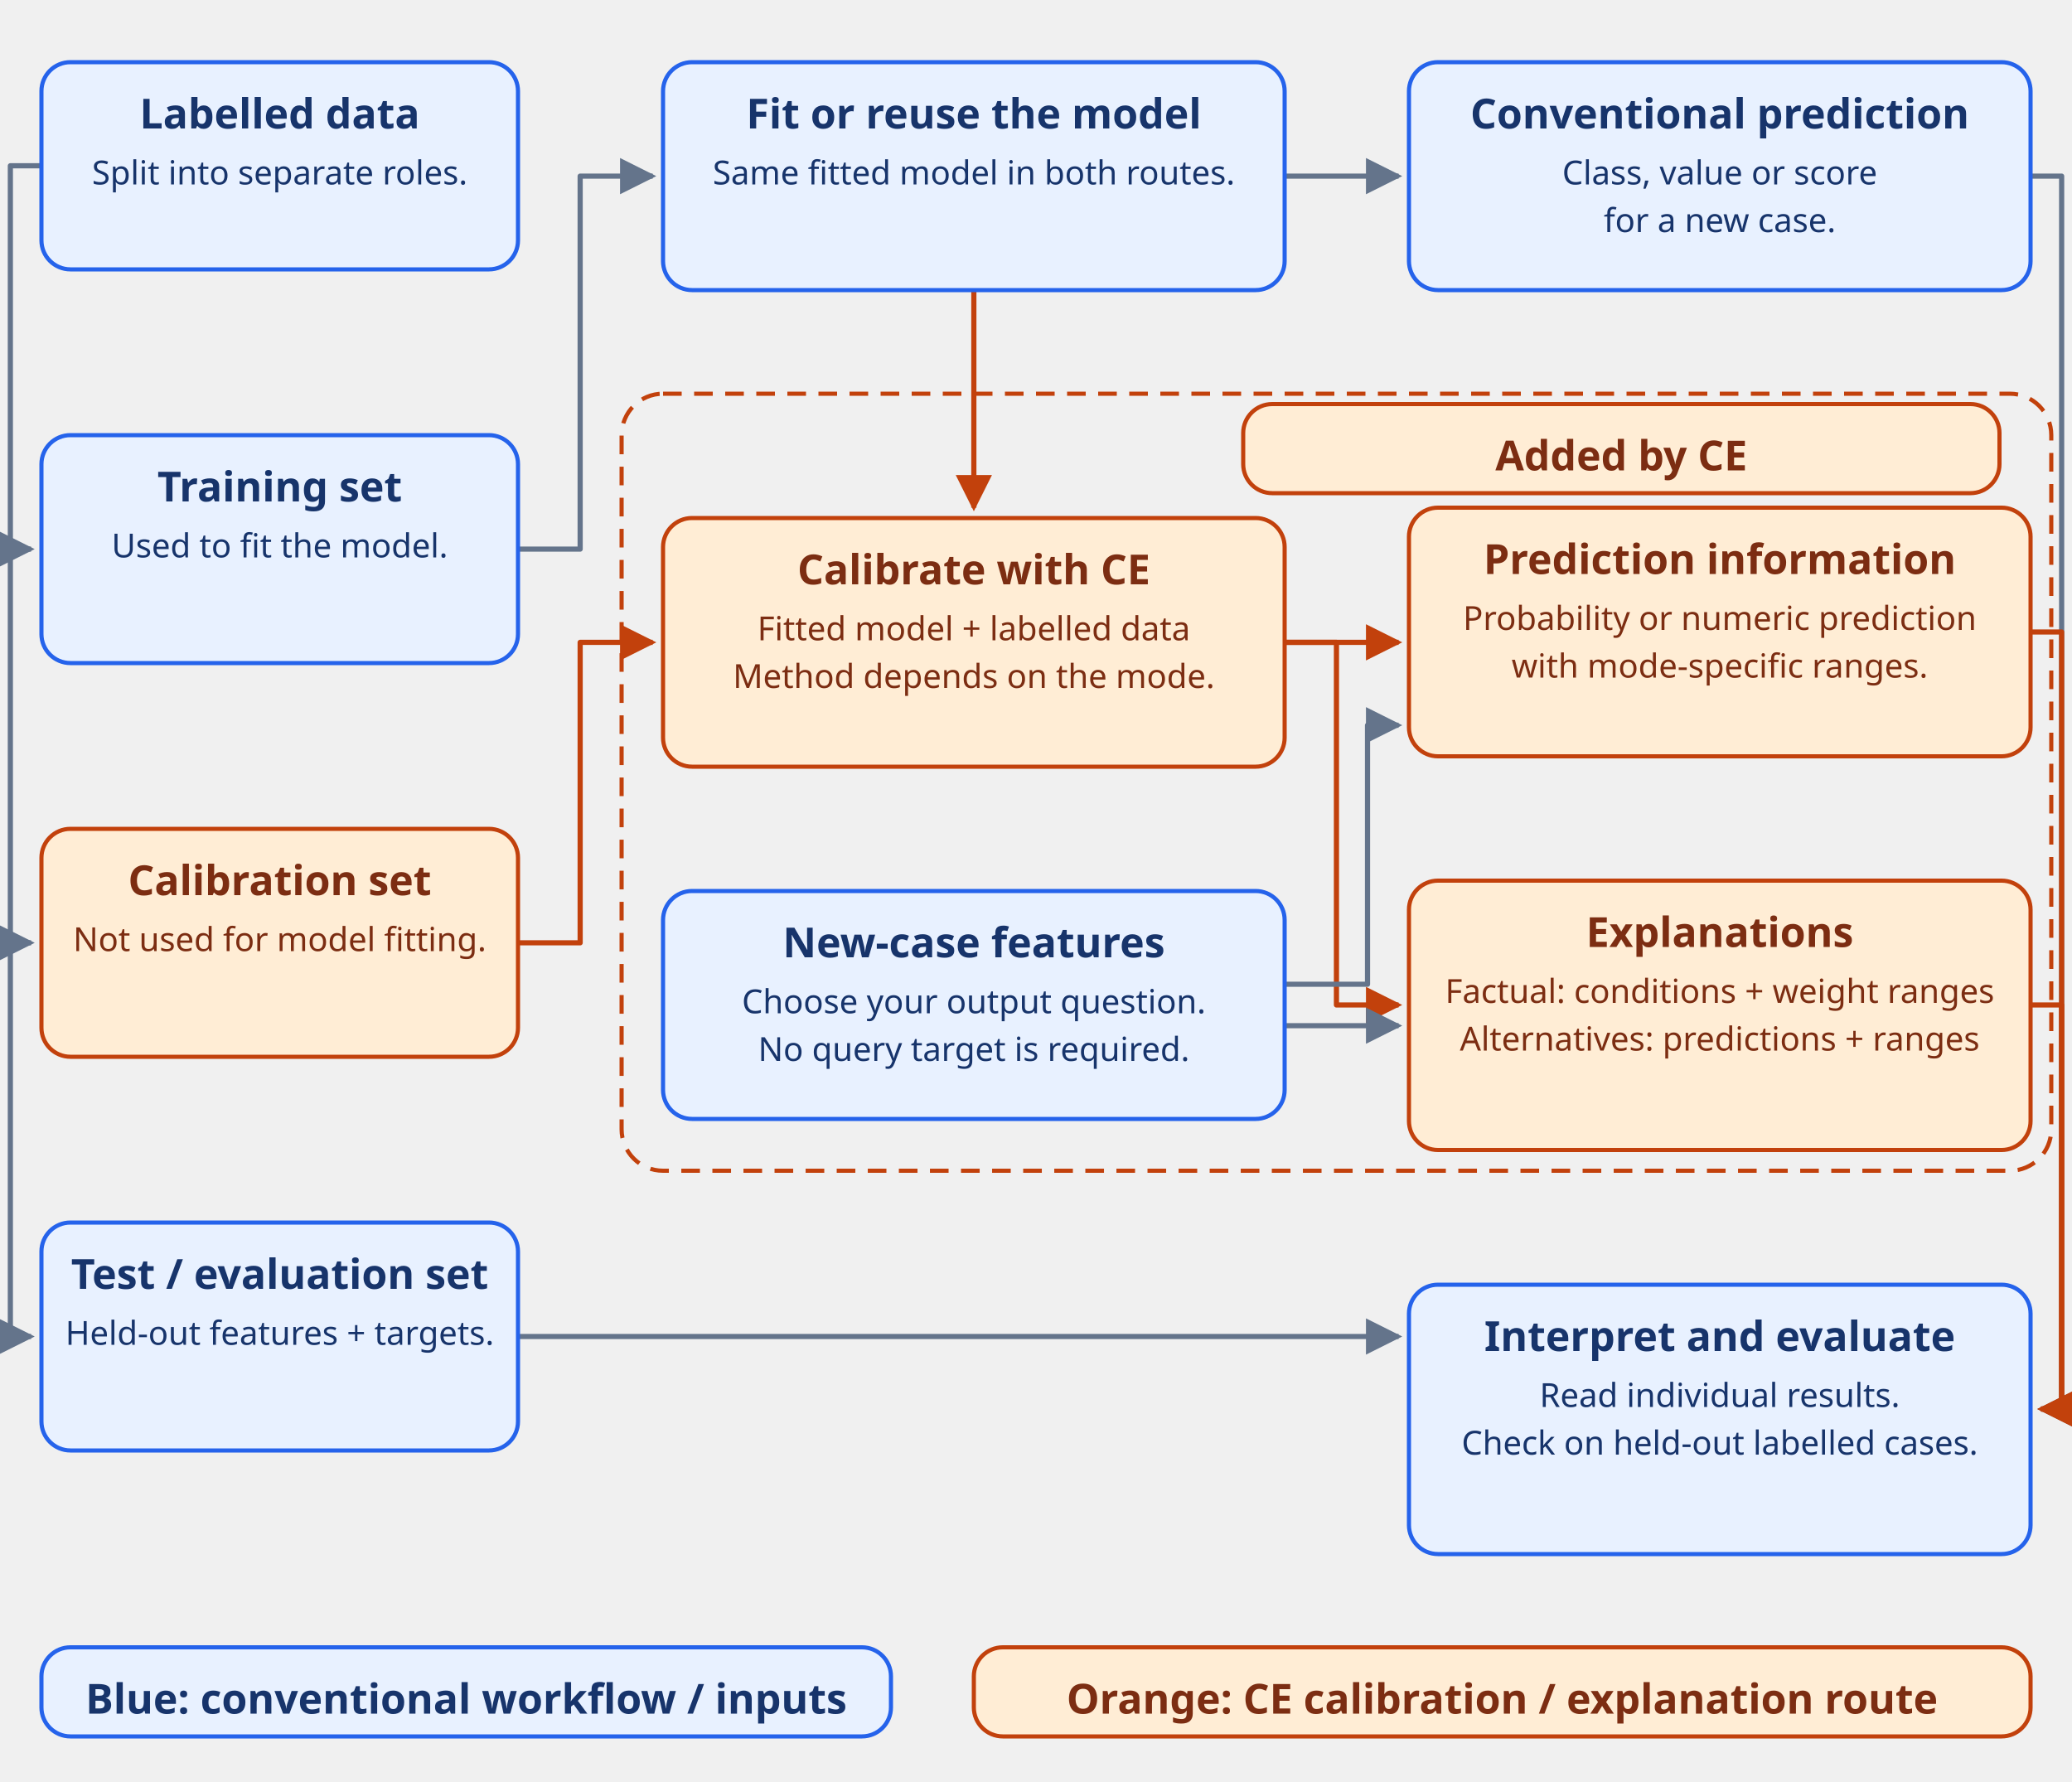
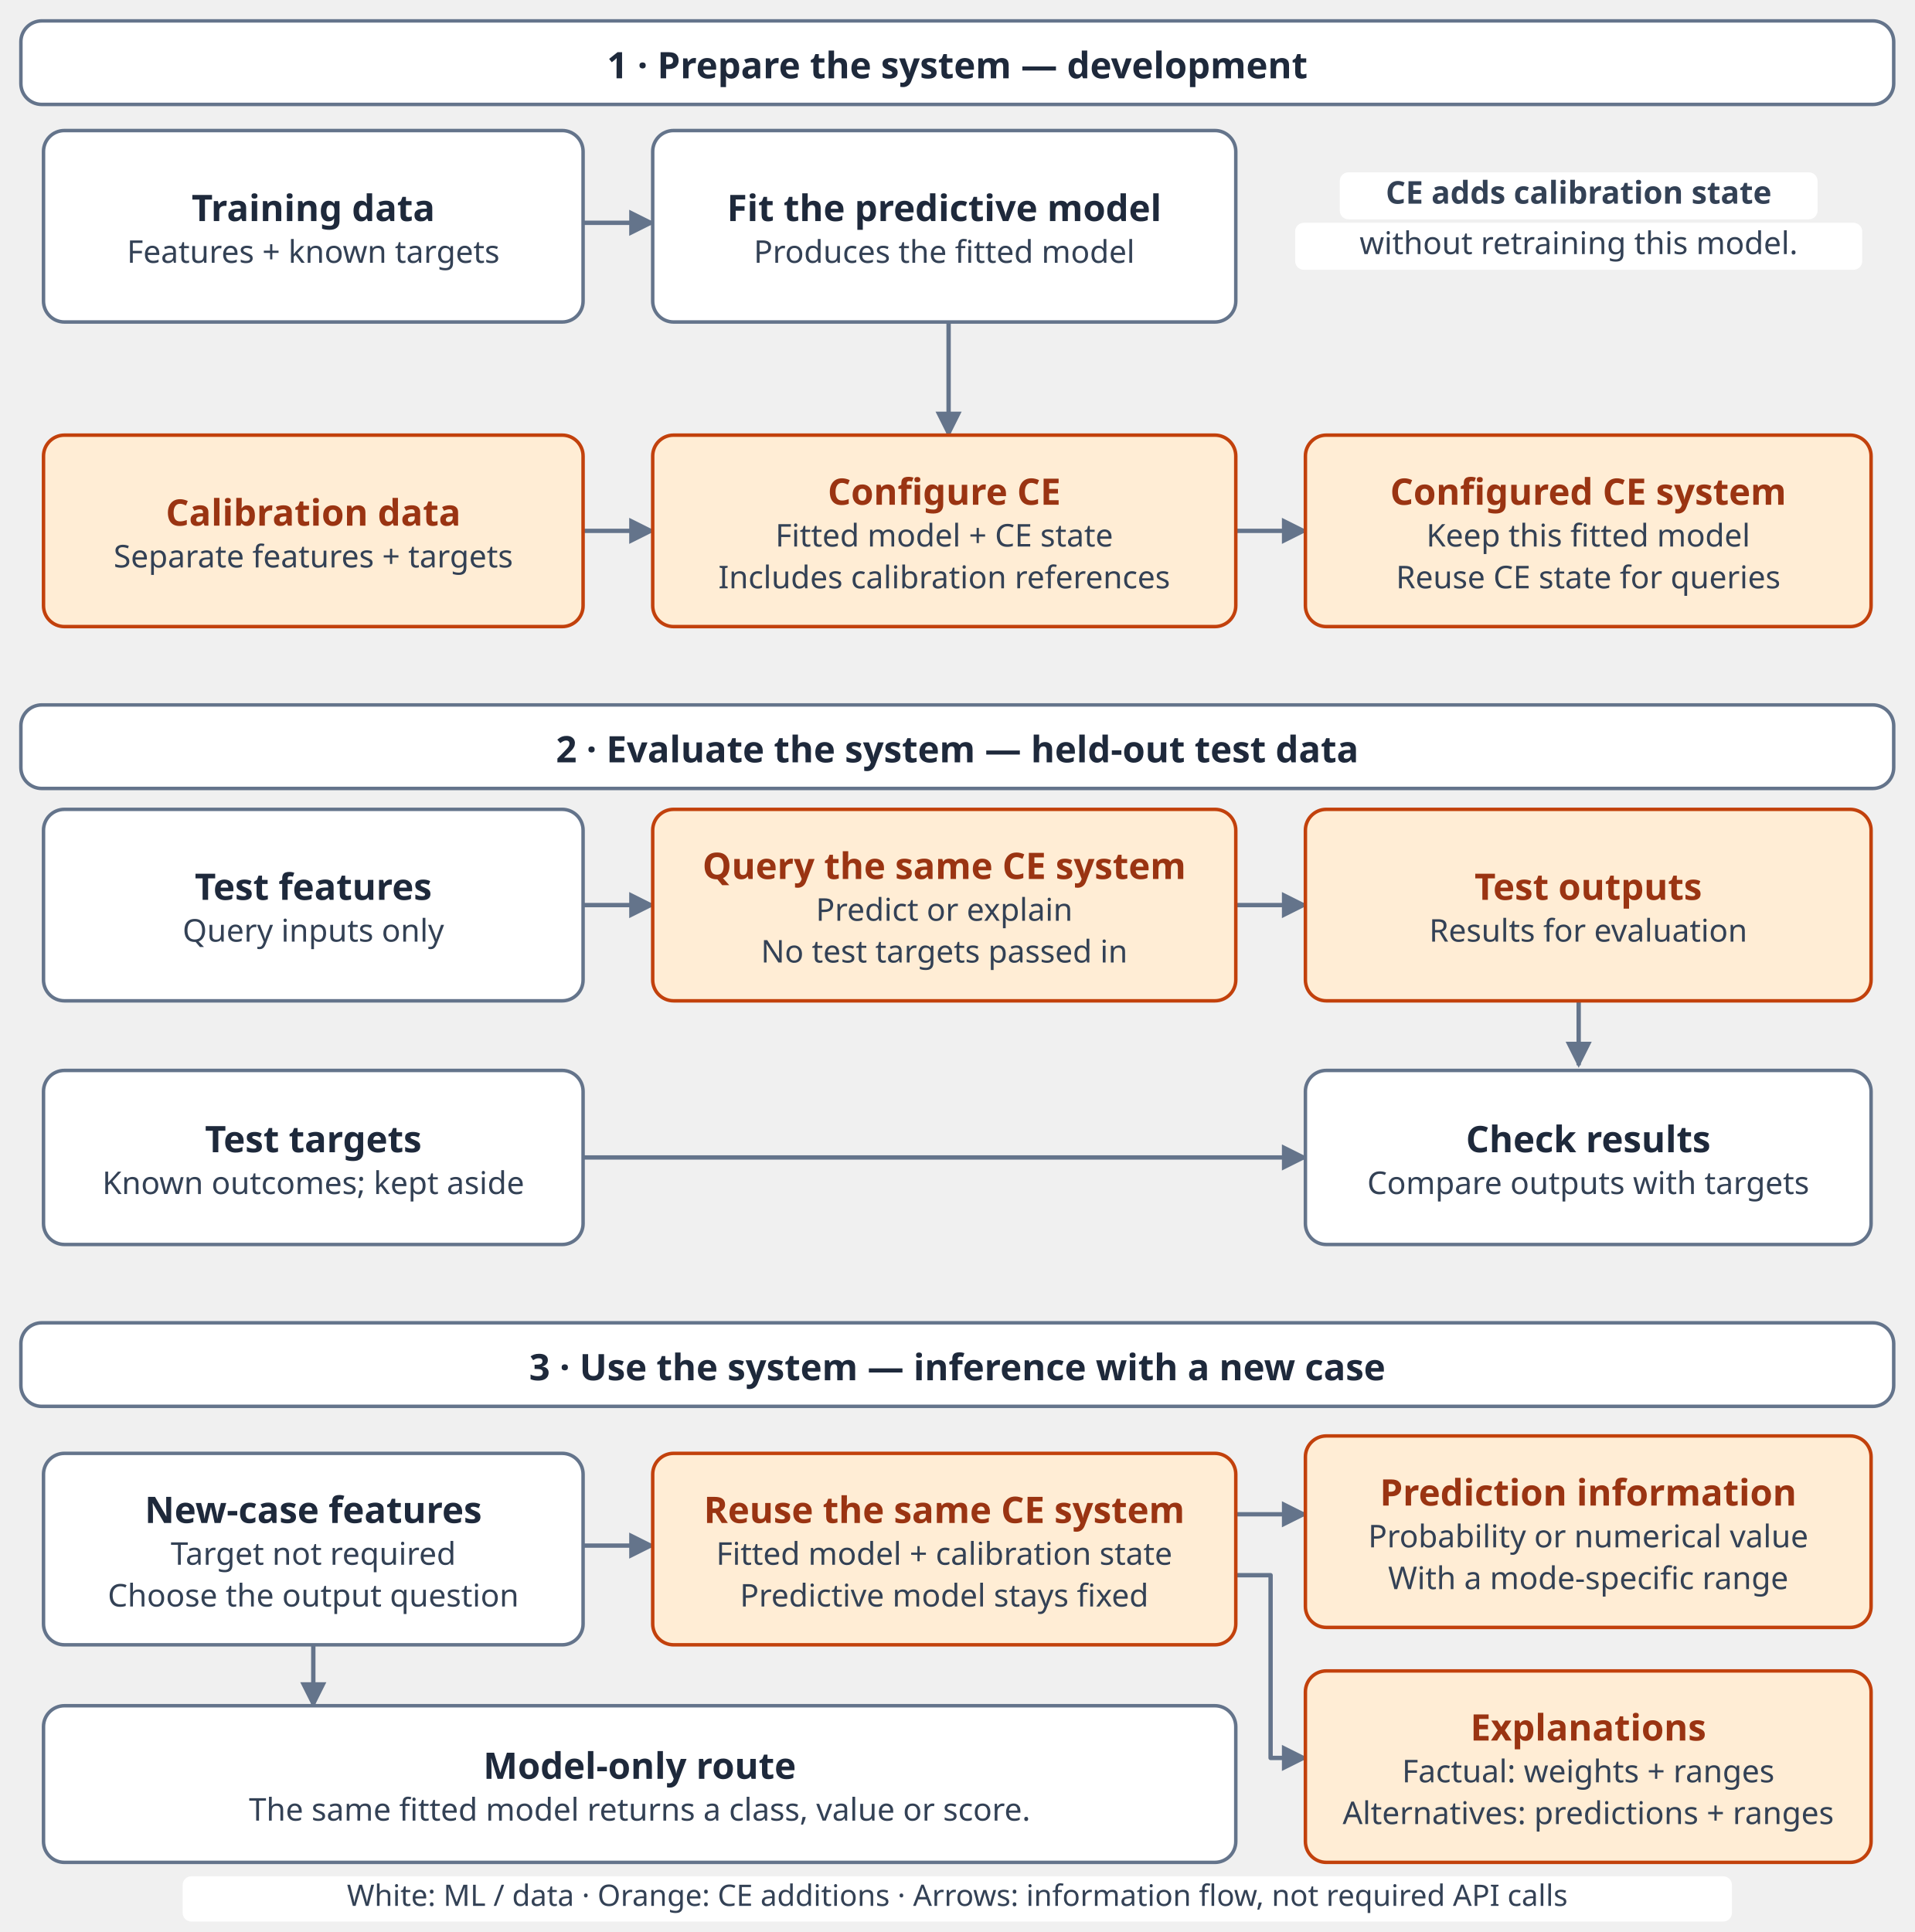
- <svg xmlns="http://www.w3.org/2000/svg" viewBox="0 0 1000 860" role="img" aria-labelledby="title desc">
+ <svg xmlns="http://www.w3.org/2000/svg" viewBox="0 0 1100 1110" role="img" aria-labelledby="title desc">
  <defs>
-     <marker id="b" viewBox="0 0 10 10" refX="9" refY="5" markerWidth="7" markerHeight="7" orient="auto">
+     <marker id="arrow" viewBox="0 0 10 10" refX="9" refY="5" markerWidth="6" markerHeight="6" orient="auto">
      <path d="M0 0L10 5L0 10Z" fill="#64748b" />
    </marker>
-     <marker id="o" viewBox="0 0 10 10" refX="9" refY="5" markerWidth="7" markerHeight="7" orient="auto">
-       <path d="M0 0L10 5L0 10Z" fill="#c2410c" />
-     </marker>
  </defs>
-   <rect x="300" y="190" width="690" height="375" rx="20" fill="none" stroke="#c2410c" stroke-width="2" stroke-dasharray="9 6" />
-   <path d="M20 80H5V265H15" fill="none" stroke="#64748b" stroke-width="2.5" stroke-linejoin="round" marker-end="url(#b)" />
-   <path d="M5 265V455H15" fill="none" stroke="#64748b" stroke-width="2.5" stroke-linejoin="round" marker-end="url(#b)" />
-   <path d="M5 455V645H15" fill="none" stroke="#64748b" stroke-width="2.5" stroke-linejoin="round" marker-end="url(#b)" />
-   <path d="M250 265H280V85H315" fill="none" stroke="#64748b" stroke-width="2.5" stroke-linejoin="round" marker-end="url(#b)" />
-   <path d="M620 85H675" fill="none" stroke="#64748b" stroke-width="2.5" stroke-linejoin="round" marker-end="url(#b)" />
-   <path d="M470 140V245" fill="none" stroke="#c2410c" stroke-width="2.5" stroke-linejoin="round" marker-end="url(#o)" />
-   <path d="M250 455H280V310H315" fill="none" stroke="#c2410c" stroke-width="2.5" stroke-linejoin="round" marker-end="url(#o)" />
-   <path d="M620 310H675" fill="none" stroke="#c2410c" stroke-width="2.5" stroke-linejoin="round" marker-end="url(#o)" />
-   <path d="M620 310H645V485H675" fill="none" stroke="#c2410c" stroke-width="2.5" stroke-linejoin="round" marker-end="url(#o)" />
-   <path d="M620 475H660V350H675" fill="none" stroke="#64748b" stroke-width="2.5" stroke-linejoin="round" marker-end="url(#b)" />
-   <path d="M620 495H675" fill="none" stroke="#64748b" stroke-width="2.5" stroke-linejoin="round" marker-end="url(#b)" />
-   <path d="M250 645H675" fill="none" stroke="#64748b" stroke-width="2.5" stroke-linejoin="round" marker-end="url(#b)" />
-   <path d="M980 85H995V680H985" fill="none" stroke="#64748b" stroke-width="2.5" stroke-linejoin="round" marker-end="url(#b)" />
-   <path d="M980 305H995V680H985" fill="none" stroke="#c2410c" stroke-width="2.5" stroke-linejoin="round" marker-end="url(#o)" />
-   <path d="M980 485H995V680H985" fill="none" stroke="#c2410c" stroke-width="2.5" stroke-linejoin="round" marker-end="url(#o)" />
-   <rect x="20" y="30" width="230" height="100" rx="14" fill="#e8f1ff" stroke="#2563eb" stroke-width="2" />
-   <text x="135.0" y="62" text-anchor="middle" font-family="sans-serif" font-size="20" font-weight="bold" fill="#17346b">Labelled data</text>
-   <text x="135.0" y="89" text-anchor="middle" font-family="sans-serif" font-size="16" font-weight="normal" fill="#17346b">Split into separate roles.</text>
-   <rect x="20" y="210" width="230" height="110" rx="14" fill="#e8f1ff" stroke="#2563eb" stroke-width="2" />
-   <text x="135.0" y="242" text-anchor="middle" font-family="sans-serif" font-size="20" font-weight="bold" fill="#17346b">Training set</text>
-   <text x="135.0" y="269" text-anchor="middle" font-family="sans-serif" font-size="16" font-weight="normal" fill="#17346b">Used to fit the model.</text>
-   <rect x="20" y="400" width="230" height="110" rx="14" fill="#ffedd5" stroke="#c2410c" stroke-width="2" />
-   <text x="135.0" y="432" text-anchor="middle" font-family="sans-serif" font-size="20" font-weight="bold" fill="#7c2d12">Calibration set</text>
-   <text x="135.0" y="459" text-anchor="middle" font-family="sans-serif" font-size="16" font-weight="normal" fill="#7c2d12">Not used for model fitting.</text>
-   <rect x="20" y="590" width="230" height="110" rx="14" fill="#e8f1ff" stroke="#2563eb" stroke-width="2" />
-   <text x="135.0" y="622" text-anchor="middle" font-family="sans-serif" font-size="20" font-weight="bold" fill="#17346b">Test / evaluation set</text>
-   <text x="135.0" y="649" text-anchor="middle" font-family="sans-serif" font-size="16" font-weight="normal" fill="#17346b">Held-out features + targets.</text>
-   <rect x="320" y="30" width="300" height="110" rx="14" fill="#e8f1ff" stroke="#2563eb" stroke-width="2" />
-   <text x="470.0" y="62" text-anchor="middle" font-family="sans-serif" font-size="20" font-weight="bold" fill="#17346b">Fit or reuse the model</text>
-   <text x="470.0" y="89" text-anchor="middle" font-family="sans-serif" font-size="16" font-weight="normal" fill="#17346b">Same fitted model in both routes.</text>
-   <rect x="680" y="30" width="300" height="110" rx="14" fill="#e8f1ff" stroke="#2563eb" stroke-width="2" />
-   <text x="830.0" y="62" text-anchor="middle" font-family="sans-serif" font-size="20" font-weight="bold" fill="#17346b">Conventional prediction</text>
-   <text x="830.0" y="89" text-anchor="middle" font-family="sans-serif" font-size="16" font-weight="normal" fill="#17346b">Class, value or score</text>
-   <text x="830.0" y="112" text-anchor="middle" font-family="sans-serif" font-size="16" font-weight="normal" fill="#17346b">for a new case.</text>
-   <rect x="320" y="250" width="300" height="120" rx="14" fill="#ffedd5" stroke="#c2410c" stroke-width="2" />
-   <text x="470.0" y="282" text-anchor="middle" font-family="sans-serif" font-size="20" font-weight="bold" fill="#7c2d12">Calibrate with CE</text>
-   <text x="470.0" y="309" text-anchor="middle" font-family="sans-serif" font-size="16" font-weight="normal" fill="#7c2d12">Fitted model + labelled data</text>
-   <text x="470.0" y="332" text-anchor="middle" font-family="sans-serif" font-size="16" font-weight="normal" fill="#7c2d12">Method depends on the mode.</text>
-   <rect x="320" y="430" width="300" height="110" rx="14" fill="#e8f1ff" stroke="#2563eb" stroke-width="2" />
-   <text x="470.0" y="462" text-anchor="middle" font-family="sans-serif" font-size="20" font-weight="bold" fill="#17346b">New-case features</text>
-   <text x="470.0" y="489" text-anchor="middle" font-family="sans-serif" font-size="16" font-weight="normal" fill="#17346b">Choose your output question.</text>
-   <text x="470.0" y="512" text-anchor="middle" font-family="sans-serif" font-size="16" font-weight="normal" fill="#17346b">No query target is required.</text>
-   <rect x="680" y="245" width="300" height="120" rx="14" fill="#ffedd5" stroke="#c2410c" stroke-width="2" />
-   <text x="830.0" y="277" text-anchor="middle" font-family="sans-serif" font-size="20" font-weight="bold" fill="#7c2d12">Prediction information</text>
-   <text x="830.0" y="304" text-anchor="middle" font-family="sans-serif" font-size="16" font-weight="normal" fill="#7c2d12">Probability or numeric prediction</text>
-   <text x="830.0" y="327" text-anchor="middle" font-family="sans-serif" font-size="16" font-weight="normal" fill="#7c2d12">with mode-specific ranges.</text>
-   <rect x="680" y="425" width="300" height="130" rx="14" fill="#ffedd5" stroke="#c2410c" stroke-width="2" />
-   <text x="830.0" y="457" text-anchor="middle" font-family="sans-serif" font-size="20" font-weight="bold" fill="#7c2d12">Explanations</text>
-   <text x="830.0" y="484" text-anchor="middle" font-family="sans-serif" font-size="16" font-weight="normal" fill="#7c2d12">Factual: conditions + weight ranges</text>
-   <text x="830.0" y="507" text-anchor="middle" font-family="sans-serif" font-size="16" font-weight="normal" fill="#7c2d12">Alternatives: predictions + ranges</text>
-   <rect x="680" y="620" width="300" height="130" rx="14" fill="#e8f1ff" stroke="#2563eb" stroke-width="2" />
-   <text x="830.0" y="652" text-anchor="middle" font-family="sans-serif" font-size="20" font-weight="bold" fill="#17346b">Interpret and evaluate</text>
-   <text x="830.0" y="679" text-anchor="middle" font-family="sans-serif" font-size="16" font-weight="normal" fill="#17346b">Read individual results.</text>
-   <text x="830.0" y="702" text-anchor="middle" font-family="sans-serif" font-size="16" font-weight="normal" fill="#17346b">Check on held-out labelled cases.</text>
-   <rect x="600" y="195" width="365" height="43" rx="14" fill="#ffedd5" stroke="#c2410c" stroke-width="2" />
-   <text x="782.5" y="227" text-anchor="middle" font-family="sans-serif" font-size="20" font-weight="bold" fill="#7c2d12">Added by CE</text>
-   <rect x="20" y="795" width="410" height="43" rx="14" fill="#e8f1ff" stroke="#2563eb" stroke-width="2" />
-   <text x="225.0" y="827" text-anchor="middle" font-family="sans-serif" font-size="20" font-weight="bold" fill="#17346b">Blue: conventional workflow / inputs</text>
-   <rect x="470" y="795" width="510" height="43" rx="14" fill="#ffedd5" stroke="#c2410c" stroke-width="2" />
-   <text x="725.0" y="827" text-anchor="middle" font-family="sans-serif" font-size="20" font-weight="bold" fill="#7c2d12">Orange: CE calibration / explanation route</text>
+   <g class="node">
+     <rect x="12" y="12" width="1076" height="48" rx="12" fill="#ffffff" stroke="#64748b" stroke-width="2" />
+     <text x="550.0" y="45.0" text-anchor="middle" font-family="sans-serif" font-size="21" font-weight="700" fill="#1e293b">1 · Prepare the system — development</text>
+   </g>
+   <path d="M335 128H375" fill="none" stroke="#64748b" stroke-width="2.5" stroke-linejoin="round" marker-end="url(#arrow)" />
+   <path d="M545 185V250" fill="none" stroke="#64748b" stroke-width="2.5" stroke-linejoin="round" marker-end="url(#arrow)" />
+   <path d="M335 305H375" fill="none" stroke="#64748b" stroke-width="2.5" stroke-linejoin="round" marker-end="url(#arrow)" />
+   <path d="M710 305H750" fill="none" stroke="#64748b" stroke-width="2.5" stroke-linejoin="round" marker-end="url(#arrow)" />
+   <g class="node">
+     <rect x="25" y="75" width="310" height="110" rx="12" fill="#ffffff" stroke="#64748b" stroke-width="2" />
+     <text x="180.0" y="127.0" text-anchor="middle" font-family="sans-serif" font-size="21" font-weight="700" fill="#1e293b">Training data</text>
+     <text x="180.0" y="151.0" text-anchor="middle" font-family="sans-serif" font-size="18" font-weight="400" fill="#334155">Features + known targets</text>
+   </g>
+   <g class="node">
+     <rect x="375" y="75" width="335" height="110" rx="12" fill="#ffffff" stroke="#64748b" stroke-width="2" />
+     <text x="542.5" y="127.0" text-anchor="middle" font-family="sans-serif" font-size="21" font-weight="700" fill="#1e293b">Fit the predictive model</text>
+     <text x="542.5" y="151.0" text-anchor="middle" font-family="sans-serif" font-size="18" font-weight="400" fill="#334155">Produces the fitted model</text>
+   </g>
+   <g class="node">
+     <rect x="750" y="250" width="325" height="110" rx="12" fill="#ffedd5" stroke="#c2410c" stroke-width="2" />
+     <text x="912.5" y="290.0" text-anchor="middle" font-family="sans-serif" font-size="21" font-weight="700" fill="#9a3412">Configured CE system</text>
+     <text x="912.5" y="314.0" text-anchor="middle" font-family="sans-serif" font-size="18" font-weight="400" fill="#334155">Keep this fitted model</text>
+     <text x="912.5" y="338.0" text-anchor="middle" font-family="sans-serif" font-size="18" font-weight="400" fill="#334155">Reuse CE state for queries</text>
+   </g>
+   <g class="node">
+     <rect x="25" y="250" width="310" height="110" rx="12" fill="#ffedd5" stroke="#c2410c" stroke-width="2" />
+     <text x="180.0" y="302.0" text-anchor="middle" font-family="sans-serif" font-size="21" font-weight="700" fill="#9a3412">Calibration data</text>
+     <text x="180.0" y="326.0" text-anchor="middle" font-family="sans-serif" font-size="18" font-weight="400" fill="#334155">Separate features + targets</text>
+   </g>
+   <g class="node">
+     <rect x="375" y="250" width="335" height="110" rx="12" fill="#ffedd5" stroke="#c2410c" stroke-width="2" />
+     <text x="542.5" y="290.0" text-anchor="middle" font-family="sans-serif" font-size="21" font-weight="700" fill="#9a3412">Configure CE</text>
+     <text x="542.5" y="314.0" text-anchor="middle" font-family="sans-serif" font-size="18" font-weight="400" fill="#334155">Fitted model + CE state</text>
+     <text x="542.5" y="338.0" text-anchor="middle" font-family="sans-serif" font-size="18" font-weight="400" fill="#334155">Includes calibration references</text>
+   </g>
+   <rect x="769.75" y="99" width="274.5" height="27" rx="5" fill="#ffffff" />
+   <text x="907" y="117" text-anchor="middle" font-family="sans-serif" font-size="18" font-weight="700" fill="#334155">CE adds calibration state</text>
+   <rect x="744.1" y="128" width="325.8" height="27" rx="5" fill="#ffffff" />
+   <text x="907" y="146" text-anchor="middle" font-family="sans-serif" font-size="18" font-weight="400" fill="#334155">without retraining this model.</text>
+   <g class="node">
+     <rect x="12" y="405" width="1076" height="48" rx="12" fill="#ffffff" stroke="#64748b" stroke-width="2" />
+     <text x="550.0" y="438.0" text-anchor="middle" font-family="sans-serif" font-size="21" font-weight="700" fill="#1e293b">2 · Evaluate the system — held-out test data</text>
+   </g>
+   <path d="M335 520H375" fill="none" stroke="#64748b" stroke-width="2.5" stroke-linejoin="round" marker-end="url(#arrow)" />
+   <path d="M710 520H750" fill="none" stroke="#64748b" stroke-width="2.5" stroke-linejoin="round" marker-end="url(#arrow)" />
+   <path d="M907 575V612" fill="none" stroke="#64748b" stroke-width="2.5" stroke-linejoin="round" marker-end="url(#arrow)" />
+   <path d="M335 665H750" fill="none" stroke="#64748b" stroke-width="2.5" stroke-linejoin="round" marker-end="url(#arrow)" />
+   <g class="node">
+     <rect x="25" y="465" width="310" height="110" rx="12" fill="#ffffff" stroke="#64748b" stroke-width="2" />
+     <text x="180.0" y="517.0" text-anchor="middle" font-family="sans-serif" font-size="21" font-weight="700" fill="#1e293b">Test features</text>
+     <text x="180.0" y="541.0" text-anchor="middle" font-family="sans-serif" font-size="18" font-weight="400" fill="#334155">Query inputs only</text>
+   </g>
+   <g class="node">
+     <rect x="375" y="465" width="335" height="110" rx="12" fill="#ffedd5" stroke="#c2410c" stroke-width="2" />
+     <text x="542.5" y="505.0" text-anchor="middle" font-family="sans-serif" font-size="21" font-weight="700" fill="#9a3412">Query the same CE system</text>
+     <text x="542.5" y="529.0" text-anchor="middle" font-family="sans-serif" font-size="18" font-weight="400" fill="#334155">Predict or explain</text>
+     <text x="542.5" y="553.0" text-anchor="middle" font-family="sans-serif" font-size="18" font-weight="400" fill="#334155">No test targets passed in</text>
+   </g>
+   <g class="node">
+     <rect x="750" y="465" width="325" height="110" rx="12" fill="#ffedd5" stroke="#c2410c" stroke-width="2" />
+     <text x="912.5" y="517.0" text-anchor="middle" font-family="sans-serif" font-size="21" font-weight="700" fill="#9a3412">Test outputs</text>
+     <text x="912.5" y="541.0" text-anchor="middle" font-family="sans-serif" font-size="18" font-weight="400" fill="#334155">Results for evaluation</text>
+   </g>
+   <g class="node">
+     <rect x="25" y="615" width="310" height="100" rx="12" fill="#ffffff" stroke="#64748b" stroke-width="2" />
+     <text x="180.0" y="662.0" text-anchor="middle" font-family="sans-serif" font-size="21" font-weight="700" fill="#1e293b">Test targets</text>
+     <text x="180.0" y="686.0" text-anchor="middle" font-family="sans-serif" font-size="18" font-weight="400" fill="#334155">Known outcomes; kept aside</text>
+   </g>
+   <g class="node">
+     <rect x="750" y="615" width="325" height="100" rx="12" fill="#ffffff" stroke="#64748b" stroke-width="2" />
+     <text x="912.5" y="662.0" text-anchor="middle" font-family="sans-serif" font-size="21" font-weight="700" fill="#1e293b">Check results</text>
+     <text x="912.5" y="686.0" text-anchor="middle" font-family="sans-serif" font-size="18" font-weight="400" fill="#334155">Compare outputs with targets</text>
+   </g>
+   <g class="node">
+     <rect x="12" y="760" width="1076" height="48" rx="12" fill="#ffffff" stroke="#64748b" stroke-width="2" />
+     <text x="550.0" y="793.0" text-anchor="middle" font-family="sans-serif" font-size="21" font-weight="700" fill="#1e293b">3 · Use the system — inference with a new case</text>
+   </g>
+   <path d="M335 888H375" fill="none" stroke="#64748b" stroke-width="2.5" stroke-linejoin="round" marker-end="url(#arrow)" />
+   <path d="M710 870H750" fill="none" stroke="#64748b" stroke-width="2.5" stroke-linejoin="round" marker-end="url(#arrow)" />
+   <path d="M710 905H730V1010H750" fill="none" stroke="#64748b" stroke-width="2.5" stroke-linejoin="round" marker-end="url(#arrow)" />
+   <g class="node">
+     <rect x="25" y="835" width="310" height="110" rx="12" fill="#ffffff" stroke="#64748b" stroke-width="2" />
+     <text x="180.0" y="875.0" text-anchor="middle" font-family="sans-serif" font-size="21" font-weight="700" fill="#1e293b">New-case features</text>
+     <text x="180.0" y="899.0" text-anchor="middle" font-family="sans-serif" font-size="18" font-weight="400" fill="#334155">Target not required</text>
+     <text x="180.0" y="923.0" text-anchor="middle" font-family="sans-serif" font-size="18" font-weight="400" fill="#334155">Choose the output question</text>
+   </g>
+   <g class="node">
+     <rect x="375" y="835" width="335" height="110" rx="12" fill="#ffedd5" stroke="#c2410c" stroke-width="2" />
+     <text x="542.5" y="875.0" text-anchor="middle" font-family="sans-serif" font-size="21" font-weight="700" fill="#9a3412">Reuse the same CE system</text>
+     <text x="542.5" y="899.0" text-anchor="middle" font-family="sans-serif" font-size="18" font-weight="400" fill="#334155">Fitted model + calibration state</text>
+     <text x="542.5" y="923.0" text-anchor="middle" font-family="sans-serif" font-size="18" font-weight="400" fill="#334155">Predictive model stays fixed</text>
+   </g>
+   <g class="node">
+     <rect x="750" y="825" width="325" height="110" rx="12" fill="#ffedd5" stroke="#c2410c" stroke-width="2" />
+     <text x="912.5" y="865.0" text-anchor="middle" font-family="sans-serif" font-size="21" font-weight="700" fill="#9a3412">Prediction information</text>
+     <text x="912.5" y="889.0" text-anchor="middle" font-family="sans-serif" font-size="18" font-weight="400" fill="#334155">Probability or numerical value</text>
+     <text x="912.5" y="913.0" text-anchor="middle" font-family="sans-serif" font-size="18" font-weight="400" fill="#334155">With a mode-specific range</text>
+   </g>
+   <g class="node">
+     <rect x="750" y="960" width="325" height="110" rx="12" fill="#ffedd5" stroke="#c2410c" stroke-width="2" />
+     <text x="912.5" y="1000.0" text-anchor="middle" font-family="sans-serif" font-size="21" font-weight="700" fill="#9a3412">Explanations</text>
+     <text x="912.5" y="1024.0" text-anchor="middle" font-family="sans-serif" font-size="18" font-weight="400" fill="#334155">Factual: weights + ranges</text>
+     <text x="912.5" y="1048.0" text-anchor="middle" font-family="sans-serif" font-size="18" font-weight="400" fill="#334155">Alternatives: predictions + ranges</text>
+   </g>
+   <path d="M180 945V980" fill="none" stroke="#64748b" stroke-width="2.5" stroke-linejoin="round" marker-end="url(#arrow)" />
+   <g class="node">
+     <rect x="25" y="980" width="685" height="90" rx="12" fill="#ffffff" stroke="#64748b" stroke-width="2" />
+     <text x="367.5" y="1022.0" text-anchor="middle" font-family="sans-serif" font-size="21" font-weight="700" fill="#1e293b">Model-only route</text>
+     <text x="367.5" y="1046.0" text-anchor="middle" font-family="sans-serif" font-size="18" font-weight="400" fill="#334155">The same fitted model returns a class, value or score.</text>
+   </g>
+   <rect x="104.95" y="1078" width="890.1" height="26" rx="5" fill="#ffffff" />
+   <text x="550" y="1095" text-anchor="middle" font-family="sans-serif" font-size="17" font-weight="400" fill="#334155">White: ML / data · Orange: CE additions · Arrows: information flow, not required API calls</text>
</svg>
